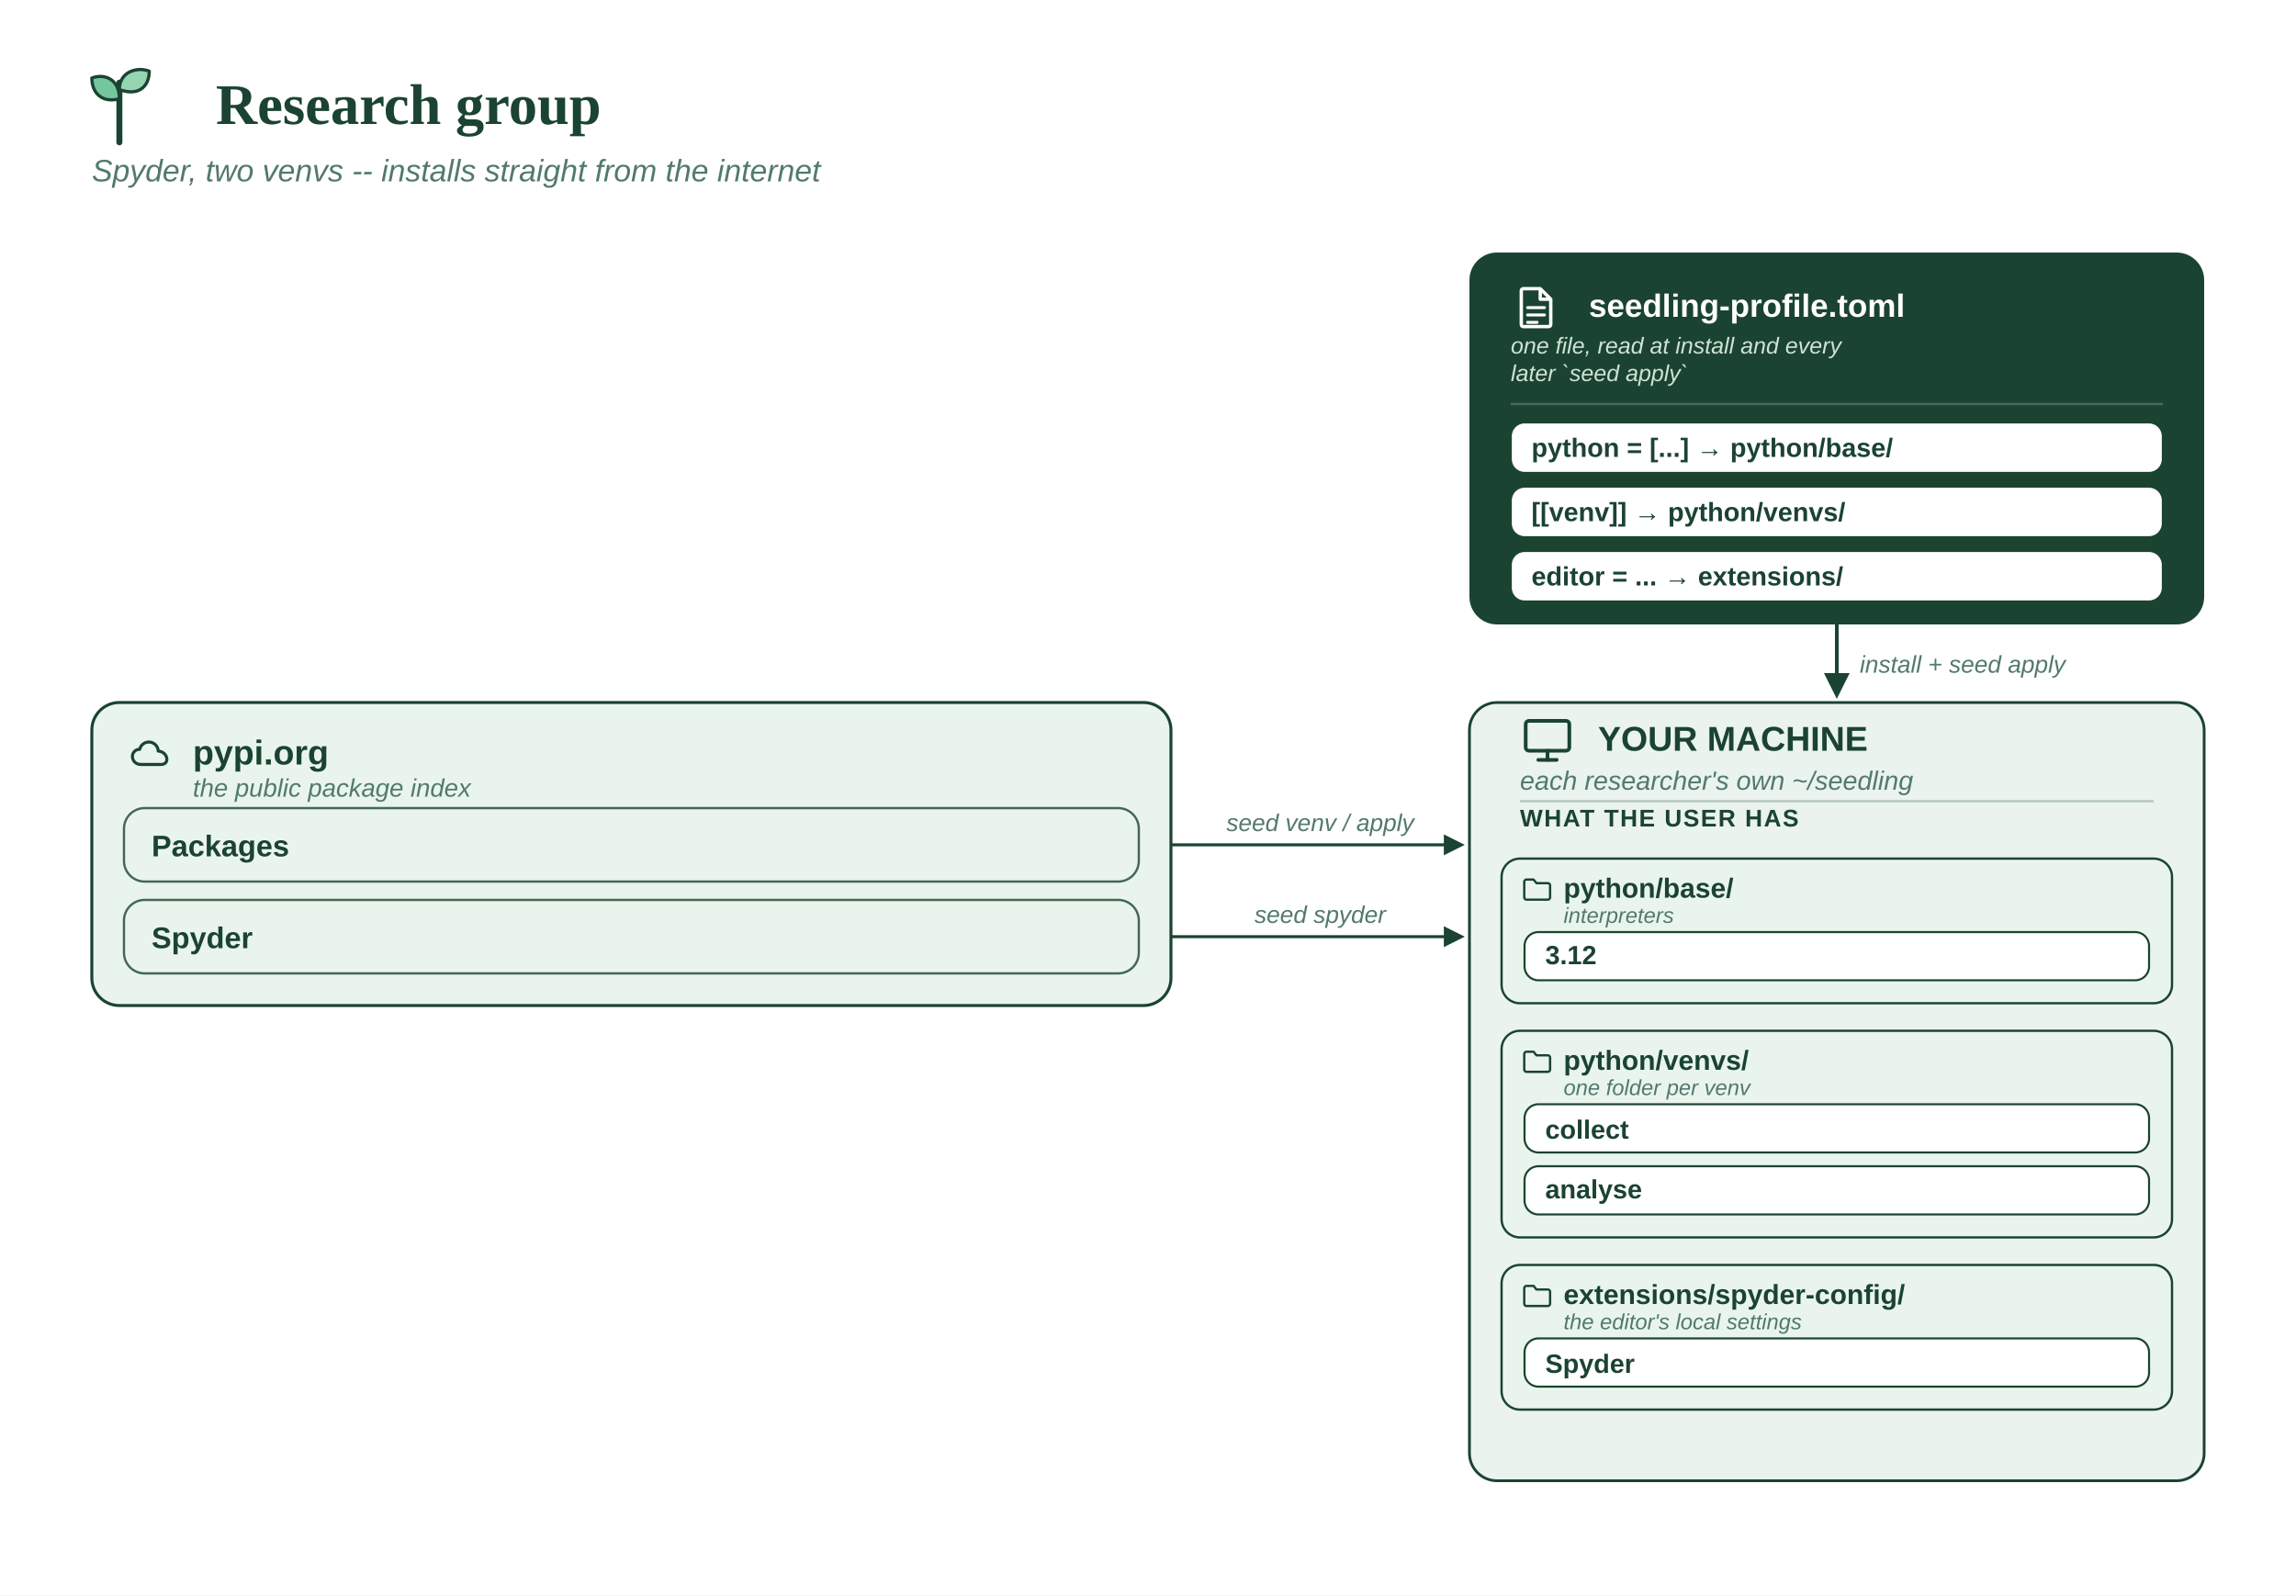
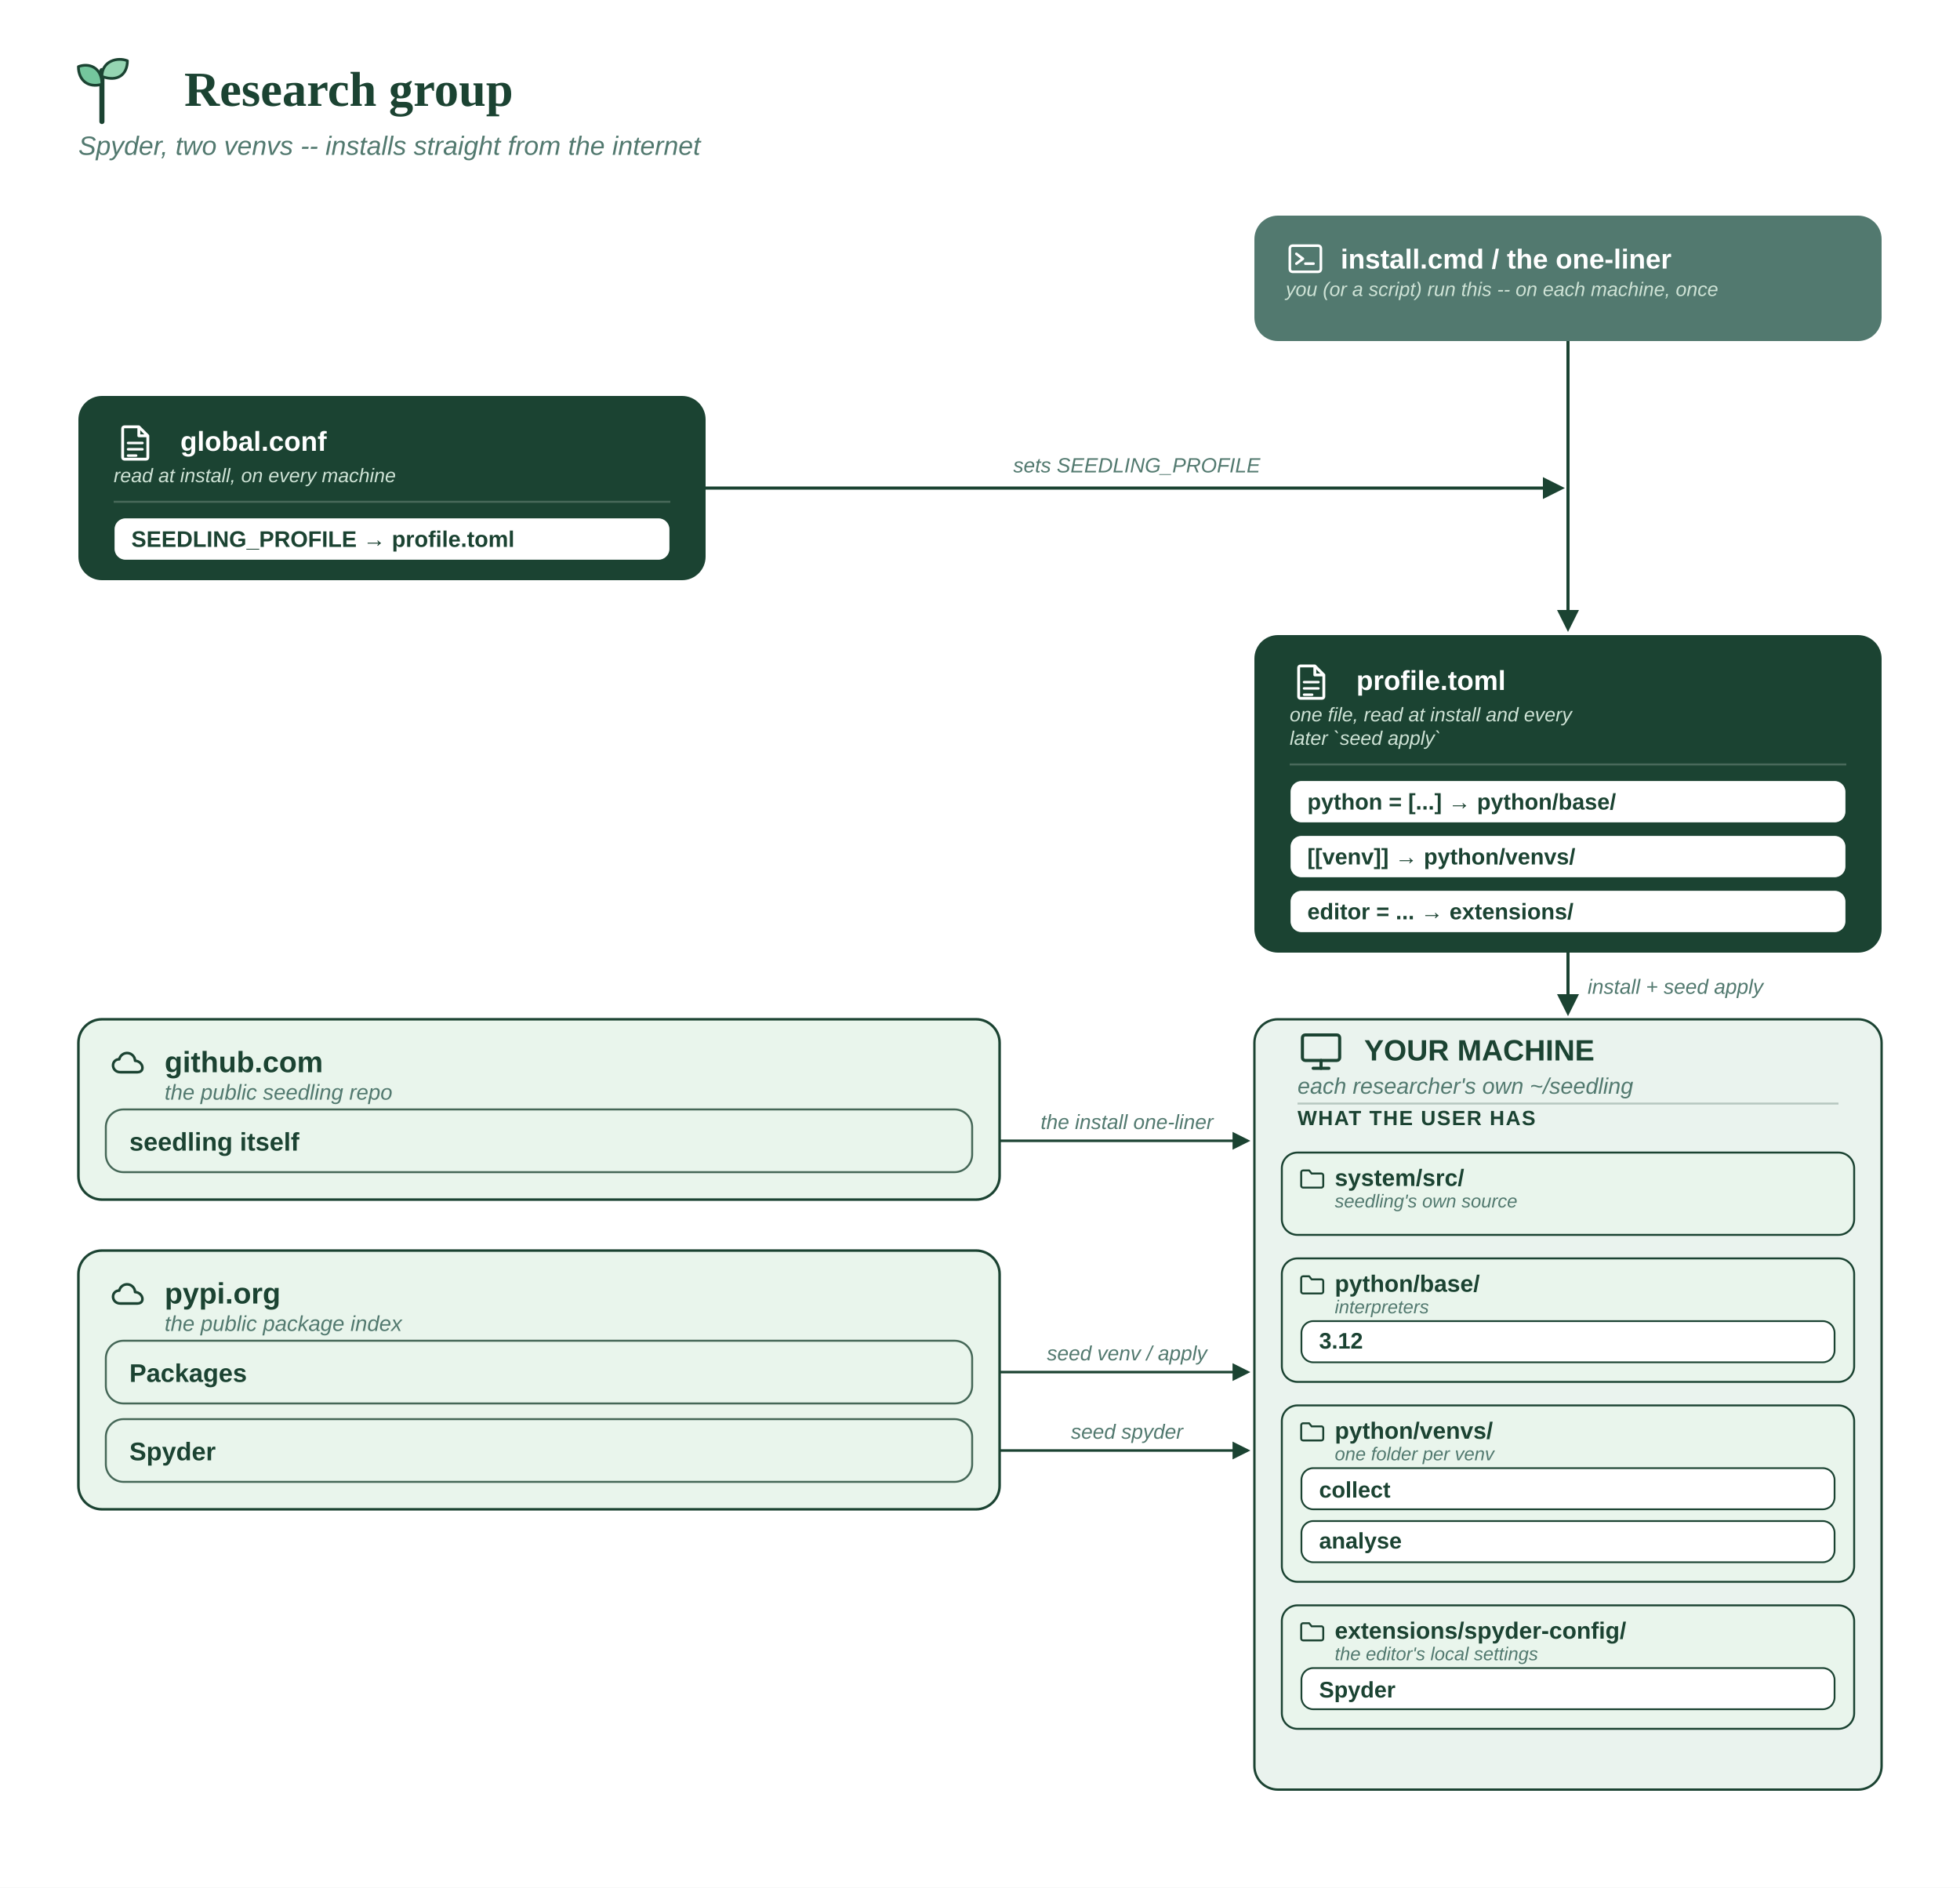
- <svg xmlns="http://www.w3.org/2000/svg" viewBox="0 0 1000 695" font-family="Arial, Helvetica, sans-serif">
+ <svg xmlns="http://www.w3.org/2000/svg" viewBox="0 0 1000 963" font-family="Arial, Helvetica, sans-serif">
  <defs>
    <defs>
      <style>
      .head  { font-family: Georgia, 'Times New Roman', serif; }
      .body  { font-family: Arial, Helvetica, sans-serif; }
      .fg    { fill: #1B4332; }
      .fw    { fill: #FFFFFF; }
      .fmute { fill: #52796F; }
    </style>
      <marker id="arrow" markerWidth="7" markerHeight="7" refX="5.5" refY="3.5" orient="auto">
        <path d="M0,0 L7,3.5 L0,7 Z" fill="#1B4332" />
      </marker>
      <symbol id="ic-cloud" viewBox="0 0 24 24">
        <path d="M6.5 18 C3.5 18 2 15.8 2 13.8 C2 11.6 3.8 10 5.8 10.1 C6.4 7.6 8.7 6 11.2 6.3 C13.6 6.6 15.4 8.6 15.5 11 C17.9 11.1 20 13 20 15.3 C20 17.4 18.2 18 17 18 Z" fill="none" stroke="currentColor" stroke-width="1.6" stroke-linejoin="round" />
      </symbol>
      <symbol id="ic-box" viewBox="0 0 24 24">
        <path d="M3 8 L12 4 L21 8 L12 12 Z" fill="none" stroke="currentColor" stroke-width="1.6" stroke-linejoin="round" />
        <path d="M3 8 V17 L12 21 V12" fill="none" stroke="currentColor" stroke-width="1.6" stroke-linejoin="round" />
        <path d="M21 8 V17 L12 21" fill="none" stroke="currentColor" stroke-width="1.6" stroke-linejoin="round" />
      </symbol>
      <symbol id="ic-server" viewBox="0 0 24 24">
        <rect x="3" y="4" width="18" height="6" rx="1.3" fill="none" stroke="currentColor" stroke-width="1.6" />
        <rect x="3" y="14" width="18" height="6" rx="1.3" fill="none" stroke="currentColor" stroke-width="1.6" />
        <circle cx="7" cy="7" r="1" fill="currentColor" />
        <circle cx="7" cy="17" r="1" fill="currentColor" />
      </symbol>
      <symbol id="ic-monitor" viewBox="0 0 24 24">
        <rect x="2.5" y="4" width="19" height="13" rx="1.4" fill="none" stroke="currentColor" stroke-width="1.6" />
        <line x1="8" y1="21" x2="16" y2="21" stroke="currentColor" stroke-width="1.6" stroke-linecap="round" />
        <line x1="12" y1="17" x2="12" y2="21" stroke="currentColor" stroke-width="1.6" stroke-linecap="round" />
      </symbol>
      <symbol id="ic-folder" viewBox="0 0 24 24">
        <path d="M3 6.5 C3 5.7 3.7 5 4.5 5 H9.5 L11.5 7.5 H19.5 C20.3 7.5 21 8.2 21 9 V17.5 C21 18.3 20.3 19 19.5 19 H4.5 C3.7 19 3 18.3 3 17.5 Z" fill="none" stroke="currentColor" stroke-width="1.6" stroke-linejoin="round" />
      </symbol>
      <symbol id="ic-doc" viewBox="0 0 24 24">
        <path d="M6 3 H14 L19 8 V20 C19 20.6 18.6 21 18 21 H6 C5.4 21 5 20.6 5 20 V4 C5 3.4 5.4 3 6 3 Z" fill="none" stroke="currentColor" stroke-width="1.6" stroke-linejoin="round" />
        <path d="M14 3 V8 H19" fill="none" stroke="currentColor" stroke-width="1.6" stroke-linejoin="round" />
        <line x1="8" y1="12" x2="16" y2="12" stroke="currentColor" stroke-width="1.4" stroke-linecap="round" />
        <line x1="8" y1="15.5" x2="16" y2="15.5" stroke="currentColor" stroke-width="1.4" stroke-linecap="round" />
        <line x1="8" y1="19" x2="12.5" y2="19" stroke="currentColor" stroke-width="1.4" stroke-linecap="round" />
      </symbol>
+       <symbol id="ic-terminal" viewBox="0 0 24 24">
+         <rect x="2.5" y="4" width="19" height="16" rx="1.6" fill="none" stroke="currentColor" stroke-width="1.6" />
+         <path d="M6.5 9 L10.5 12 L6.5 15" fill="none" stroke="currentColor" stroke-width="1.6" stroke-linecap="round" stroke-linejoin="round" />
+         <line x1="12" y1="15" x2="17" y2="15" stroke="currentColor" stroke-width="1.6" stroke-linecap="round" />
+       </symbol>
    </defs>
  </defs>
-   <rect x="0" y="0" width="1000" height="695" fill="#FFFFFF" />
+   <rect x="0" y="0" width="1000" height="963" fill="#FFFFFF" />
  <g transform="translate(40,20)">
    <path d="M12 42 V16" stroke="#1B4332" stroke-width="2.6" stroke-linecap="round" fill="none" />
    <path d="M12 23 C12 14 5 12 0 14 C0 21 5 25 12 23 Z" fill="#74C69D" stroke="#1B4332" stroke-width="1.4" stroke-linejoin="round" />
    <path d="M12 19 C12 11 20 9 25 11 C25 18 20 22 12 19 Z" fill="#95D5B2" stroke="#1B4332" stroke-width="1.4" stroke-linejoin="round" />
  </g>
  <text x="94" y="54" class="head fg" font-size="25" font-weight="700">Research group</text>
  <text x="40" y="79" class="body fmute" font-size="13.5" font-style="italic">Spyder, two venvs -- installs straight from the internet</text>
-   <rect x="640" y="110" width="320" height="162" rx="12" fill="#1B4332" />
-   <use href="#ic-doc" x="658" y="123" width="22" height="22" color="#FFFFFF" />
-   <text x="692" y="138" class="body fw" font-size="14.0" font-weight="700">seedling-profile.toml</text>
-   <text x="658" y="154" class="body" fill="#CFE3D6" font-size="10" font-style="italic">one file, read at install and every</text>
-   <text x="658" y="166" class="body" fill="#CFE3D6" font-size="10" font-style="italic">later `seed apply`</text>
-   <line x1="658" y1="176" x2="942" y2="176" stroke="#FFFFFF" stroke-width="1" opacity="0.2" />
-   <rect x="658" y="184" width="284" height="22" rx="6" fill="#FFFFFF" stroke="#1B4332" stroke-width="0.9" />
-   <text x="667" y="199" class="body fg" font-size="11.5" font-weight="600">python = [...]  →  python/base/</text>
-   <rect x="658" y="212" width="284" height="22" rx="6" fill="#FFFFFF" stroke="#1B4332" stroke-width="0.9" />
-   <text x="667" y="227" class="body fg" font-size="11.5" font-weight="600">[[venv]]  →  python/venvs/</text>
-   <rect x="658" y="240" width="284" height="22" rx="6" fill="#FFFFFF" stroke="#1B4332" stroke-width="0.9" />
-   <text x="667" y="255" class="body fg" font-size="11.5" font-weight="600">editor = ...  →  extensions/</text>
-   <line x1="800" y1="272" x2="800" y2="302" stroke="#1B4332" stroke-width="1.6" marker-end="url(#arrow)" />
-   <text x="810" y="293" class="body fmute" font-size="10.5" font-style="italic">install + seed apply</text>
-   <rect x="640" y="306" width="320" height="339" rx="12" fill="#EAF3EE" stroke="#1B4332" stroke-width="1.2" />
-   <use href="#ic-monitor" x="662" y="310" width="24" height="24" color="#1B4332" />
-   <text x="696" y="327" class="body fg" font-size="15" font-weight="700">YOUR MACHINE</text>
-   <text x="662" y="344" class="body fmute" font-size="11.5" font-style="italic">each researcher's own ~/seedling</text>
-   <line x1="662" y1="349" x2="938" y2="349" stroke="#1B4332" stroke-width="1" opacity="0.25" />
-   <text x="662" y="360" class="body fg" font-size="10.5" font-weight="700" letter-spacing="0.6">WHAT THE USER HAS</text>
-   <rect x="654" y="374" width="292" height="63" rx="8" fill="#E9F5EC" stroke="#1B4332" stroke-width="1" />
-   <use href="#ic-folder" x="662" y="380" width="15" height="15" color="#1B4332" />
-   <text x="681" y="391" class="body fg" font-size="12.0" font-weight="700">python/base/</text>
-   <text x="681" y="402" class="body fmute" font-size="9.5" font-style="italic">interpreters</text>
-   <rect x="664" y="406" width="272" height="21" rx="6" fill="#FFFFFF" stroke="#1B4332" stroke-width="0.9" />
-   <text x="673" y="420" class="body fg" font-size="11.5" font-weight="600">3.12</text>
-   <rect x="654" y="449" width="292" height="90" rx="8" fill="#E9F5EC" stroke="#1B4332" stroke-width="1" />
-   <use href="#ic-folder" x="662" y="455" width="15" height="15" color="#1B4332" />
-   <text x="681" y="466" class="body fg" font-size="12.0" font-weight="700">python/venvs/</text>
-   <text x="681" y="477" class="body fmute" font-size="9.5" font-style="italic">one folder per venv</text>
-   <rect x="664" y="481" width="272" height="21" rx="6" fill="#FFFFFF" stroke="#1B4332" stroke-width="0.9" />
-   <text x="673" y="496" class="body fg" font-size="11.5" font-weight="600">collect</text>
-   <rect x="664" y="508" width="272" height="21" rx="6" fill="#FFFFFF" stroke="#1B4332" stroke-width="0.9" />
-   <text x="673" y="522" class="body fg" font-size="11.5" font-weight="600">analyse</text>
-   <rect x="654" y="551" width="292" height="63" rx="8" fill="#E9F5EC" stroke="#1B4332" stroke-width="1" />
-   <use href="#ic-folder" x="662" y="557" width="15" height="15" color="#1B4332" />
-   <text x="681" y="568" class="body fg" font-size="12.0" font-weight="700">extensions/spyder-config/</text>
-   <text x="681" y="579" class="body fmute" font-size="9.5" font-style="italic">the editor's local settings</text>
-   <rect x="664" y="583" width="272" height="21" rx="6" fill="#FFFFFF" stroke="#1B4332" stroke-width="0.9" />
-   <text x="673" y="598" class="body fg" font-size="11.5" font-weight="600">Spyder</text>
-   <rect x="40" y="306" width="470" height="132" rx="12" fill="#E9F5EC" stroke="#1B4332" stroke-width="1.3" />
-   <use href="#ic-cloud" x="56" y="318" width="20" height="20" color="#1B4332" />
-   <text x="84" y="333" class="body fg" font-size="15.0" font-weight="700">pypi.org</text>
-   <text x="84" y="347" class="body fmute" font-size="11.0" font-style="italic">the public package index</text>
-   <rect x="54" y="352" width="442" height="32" rx="9" fill="#E9F5EC" stroke="#1B4332" stroke-width="1" opacity="0.8" />
-   <text x="66" y="373" class="body fg" font-size="13.0" font-weight="700">Packages</text>
-   <line x1="510" y1="368" x2="636" y2="368" stroke="#1B4332" stroke-width="1.3" marker-end="url(#arrow)" />
-   <text x="575" y="362" text-anchor="middle" class="body fmute" font-size="10.5" font-style="italic">seed venv / apply</text>
-   <rect x="54" y="392" width="442" height="32" rx="9" fill="#E9F5EC" stroke="#1B4332" stroke-width="1" opacity="0.8" />
-   <text x="66" y="413" class="body fg" font-size="13.0" font-weight="700">Spyder</text>
-   <line x1="510" y1="408" x2="636" y2="408" stroke="#1B4332" stroke-width="1.3" marker-end="url(#arrow)" />
-   <text x="575" y="402" text-anchor="middle" class="body fmute" font-size="10.5" font-style="italic">seed spyder</text>
+   <rect x="640" y="110" width="320" height="64" rx="12" fill="#52796F" />
+   <use href="#ic-terminal" x="656" y="122" width="20" height="20" color="#FFFFFF" />
+   <text x="684" y="137" class="body fw" font-size="14.0" font-weight="700">install.cmd  /  the one-liner</text>
+   <text x="656" y="151" class="body" fill="#CFE3D6" font-size="10" font-style="italic">you (or a script) run this -- on each machine, once</text>
+   <line x1="800" y1="174" x2="800" y2="320" stroke="#1B4332" stroke-width="1.6" marker-end="url(#arrow)" />
+   <rect x="40" y="202" width="320" height="94" rx="12" fill="#1B4332" />
+   <use href="#ic-doc" x="58" y="215" width="22" height="22" color="#FFFFFF" />
+   <text x="92" y="230" class="body fw" font-size="14" font-weight="700">global.conf</text>
+   <text x="58" y="246" class="body" fill="#CFE3D6" font-size="10" font-style="italic">read at install, on every machine</text>
+   <line x1="58" y1="256" x2="342" y2="256" stroke="#FFFFFF" stroke-width="1" opacity="0.2" />
+   <rect x="58" y="264" width="284" height="22" rx="6" fill="#FFFFFF" stroke="#1B4332" stroke-width="0.9" />
+   <text x="67" y="279" class="body fg" font-size="11.5" font-weight="600">SEEDLING_PROFILE  →  profile.toml</text>
+   <line x1="360" y1="249" x2="796" y2="249" stroke="#1B4332" stroke-width="1.6" marker-end="url(#arrow)" />
+   <text x="580" y="241" text-anchor="middle" class="body fmute" font-size="10.5" font-style="italic">sets SEEDLING_PROFILE</text>
+   <rect x="640" y="324" width="320" height="162" rx="12" fill="#1B4332" />
+   <use href="#ic-doc" x="658" y="337" width="22" height="22" color="#FFFFFF" />
+   <text x="692" y="352" class="body fw" font-size="14.0" font-weight="700">profile.toml</text>
+   <text x="658" y="368" class="body" fill="#CFE3D6" font-size="10" font-style="italic">one file, read at install and every</text>
+   <text x="658" y="380" class="body" fill="#CFE3D6" font-size="10" font-style="italic">later `seed apply`</text>
+   <line x1="658" y1="390" x2="942" y2="390" stroke="#FFFFFF" stroke-width="1" opacity="0.2" />
+   <rect x="658" y="398" width="284" height="22" rx="6" fill="#FFFFFF" stroke="#1B4332" stroke-width="0.9" />
+   <text x="667" y="413" class="body fg" font-size="11.5" font-weight="600">python = [...]  →  python/base/</text>
+   <rect x="658" y="426" width="284" height="22" rx="6" fill="#FFFFFF" stroke="#1B4332" stroke-width="0.9" />
+   <text x="667" y="441" class="body fg" font-size="11.5" font-weight="600">[[venv]]  →  python/venvs/</text>
+   <rect x="658" y="454" width="284" height="22" rx="6" fill="#FFFFFF" stroke="#1B4332" stroke-width="0.9" />
+   <text x="667" y="469" class="body fg" font-size="11.5" font-weight="600">editor = ...  →  extensions/</text>
+   <line x1="800" y1="486" x2="800" y2="516" stroke="#1B4332" stroke-width="1.6" marker-end="url(#arrow)" />
+   <text x="810" y="507" class="body fmute" font-size="10.5" font-style="italic">install + seed apply</text>
+   <rect x="640" y="520" width="320" height="393" rx="12" fill="#EAF3EE" stroke="#1B4332" stroke-width="1.2" />
+   <use href="#ic-monitor" x="662" y="524" width="24" height="24" color="#1B4332" />
+   <text x="696" y="541" class="body fg" font-size="15" font-weight="700">YOUR MACHINE</text>
+   <text x="662" y="558" class="body fmute" font-size="11.5" font-style="italic">each researcher's own ~/seedling</text>
+   <line x1="662" y1="563" x2="938" y2="563" stroke="#1B4332" stroke-width="1" opacity="0.25" />
+   <text x="662" y="574" class="body fg" font-size="10.5" font-weight="700" letter-spacing="0.6">WHAT THE USER HAS</text>
+   <rect x="654" y="588" width="292" height="42" rx="8" fill="#E9F5EC" stroke="#1B4332" stroke-width="1" />
+   <use href="#ic-folder" x="662" y="594" width="15" height="15" color="#1B4332" />
+   <text x="681" y="605" class="body fg" font-size="12.0" font-weight="700">system/src/</text>
+   <text x="681" y="616" class="body fmute" font-size="9.5" font-style="italic">seedling's own source</text>
+   <rect x="654" y="642" width="292" height="63" rx="8" fill="#E9F5EC" stroke="#1B4332" stroke-width="1" />
+   <use href="#ic-folder" x="662" y="648" width="15" height="15" color="#1B4332" />
+   <text x="681" y="659" class="body fg" font-size="12.0" font-weight="700">python/base/</text>
+   <text x="681" y="670" class="body fmute" font-size="9.5" font-style="italic">interpreters</text>
+   <rect x="664" y="674" width="272" height="21" rx="6" fill="#FFFFFF" stroke="#1B4332" stroke-width="0.9" />
+   <text x="673" y="688" class="body fg" font-size="11.5" font-weight="600">3.12</text>
+   <rect x="654" y="717" width="292" height="90" rx="8" fill="#E9F5EC" stroke="#1B4332" stroke-width="1" />
+   <use href="#ic-folder" x="662" y="723" width="15" height="15" color="#1B4332" />
+   <text x="681" y="734" class="body fg" font-size="12.0" font-weight="700">python/venvs/</text>
+   <text x="681" y="745" class="body fmute" font-size="9.5" font-style="italic">one folder per venv</text>
+   <rect x="664" y="749" width="272" height="21" rx="6" fill="#FFFFFF" stroke="#1B4332" stroke-width="0.9" />
+   <text x="673" y="764" class="body fg" font-size="11.5" font-weight="600">collect</text>
+   <rect x="664" y="776" width="272" height="21" rx="6" fill="#FFFFFF" stroke="#1B4332" stroke-width="0.9" />
+   <text x="673" y="790" class="body fg" font-size="11.5" font-weight="600">analyse</text>
+   <rect x="654" y="819" width="292" height="63" rx="8" fill="#E9F5EC" stroke="#1B4332" stroke-width="1" />
+   <use href="#ic-folder" x="662" y="825" width="15" height="15" color="#1B4332" />
+   <text x="681" y="836" class="body fg" font-size="12.0" font-weight="700">extensions/spyder-config/</text>
+   <text x="681" y="847" class="body fmute" font-size="9.5" font-style="italic">the editor's local settings</text>
+   <rect x="664" y="851" width="272" height="21" rx="6" fill="#FFFFFF" stroke="#1B4332" stroke-width="0.9" />
+   <text x="673" y="866" class="body fg" font-size="11.5" font-weight="600">Spyder</text>
+   <rect x="40" y="520" width="470" height="92" rx="12" fill="#E9F5EC" stroke="#1B4332" stroke-width="1.3" />
+   <use href="#ic-cloud" x="56" y="532" width="20" height="20" color="#1B4332" />
+   <text x="84" y="547" class="body fg" font-size="15.0" font-weight="700">github.com</text>
+   <text x="84" y="561" class="body fmute" font-size="11.0" font-style="italic">the public seedling repo</text>
+   <rect x="54" y="566" width="442" height="32" rx="9" fill="#E9F5EC" stroke="#1B4332" stroke-width="1" opacity="0.8" />
+   <text x="66" y="587" class="body fg" font-size="13.0" font-weight="700">seedling itself</text>
+   <line x1="510" y1="582" x2="636" y2="582" stroke="#1B4332" stroke-width="1.3" marker-end="url(#arrow)" />
+   <text x="575" y="576" text-anchor="middle" class="body fmute" font-size="10.5" font-style="italic">the install one-liner</text>
+   <rect x="40" y="638" width="470" height="132" rx="12" fill="#E9F5EC" stroke="#1B4332" stroke-width="1.3" />
+   <use href="#ic-cloud" x="56" y="650" width="20" height="20" color="#1B4332" />
+   <text x="84" y="665" class="body fg" font-size="15.0" font-weight="700">pypi.org</text>
+   <text x="84" y="679" class="body fmute" font-size="11.0" font-style="italic">the public package index</text>
+   <rect x="54" y="684" width="442" height="32" rx="9" fill="#E9F5EC" stroke="#1B4332" stroke-width="1" opacity="0.8" />
+   <text x="66" y="705" class="body fg" font-size="13.0" font-weight="700">Packages</text>
+   <line x1="510" y1="700" x2="636" y2="700" stroke="#1B4332" stroke-width="1.3" marker-end="url(#arrow)" />
+   <text x="575" y="694" text-anchor="middle" class="body fmute" font-size="10.5" font-style="italic">seed venv / apply</text>
+   <rect x="54" y="724" width="442" height="32" rx="9" fill="#E9F5EC" stroke="#1B4332" stroke-width="1" opacity="0.8" />
+   <text x="66" y="745" class="body fg" font-size="13.0" font-weight="700">Spyder</text>
+   <line x1="510" y1="740" x2="636" y2="740" stroke="#1B4332" stroke-width="1.3" marker-end="url(#arrow)" />
+   <text x="575" y="734" text-anchor="middle" class="body fmute" font-size="10.5" font-style="italic">seed spyder</text>
</svg>
